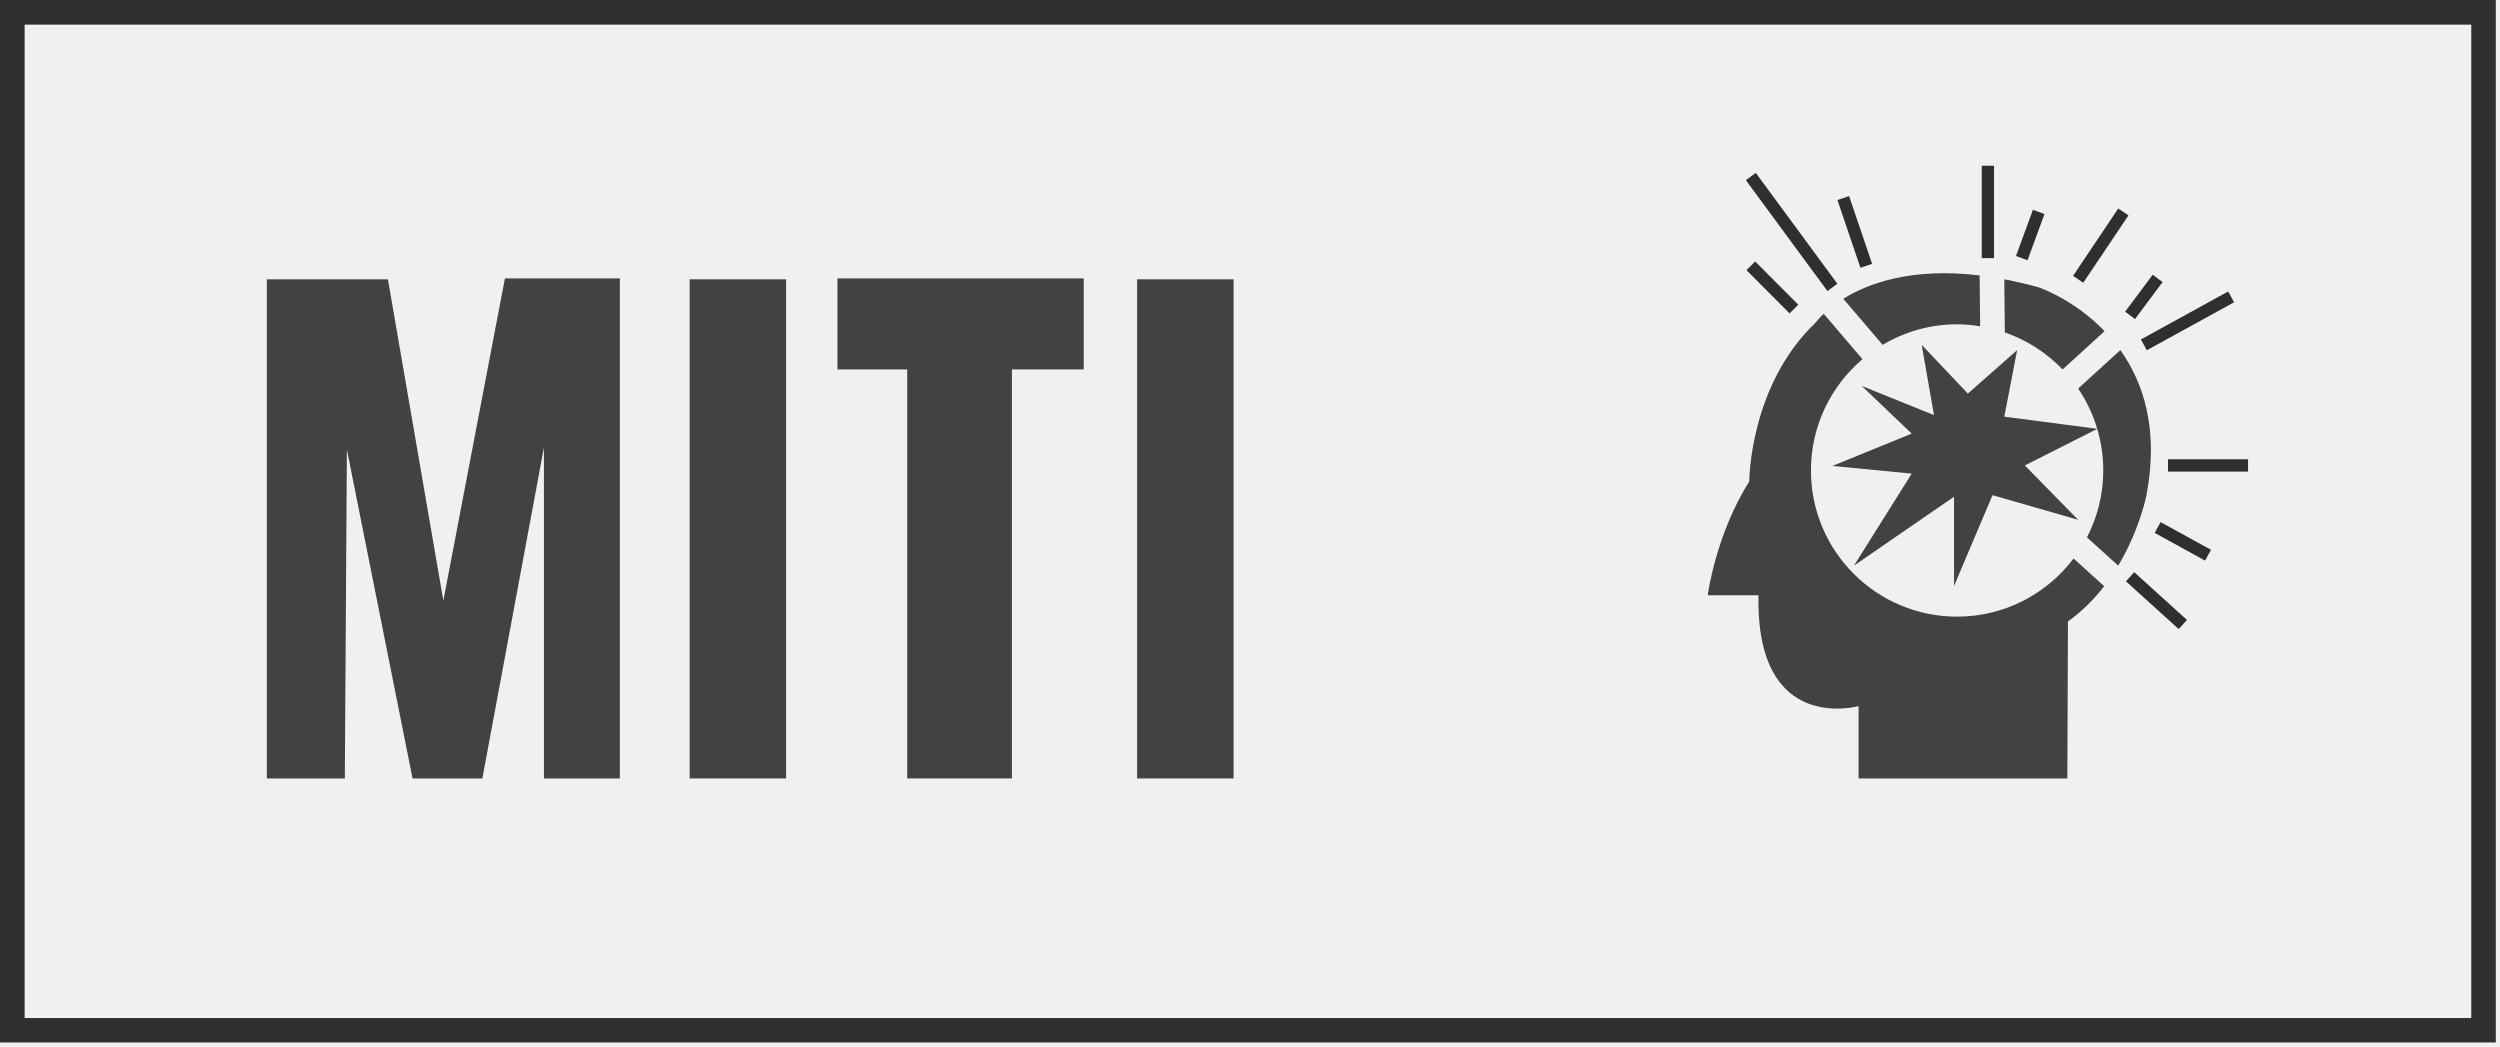
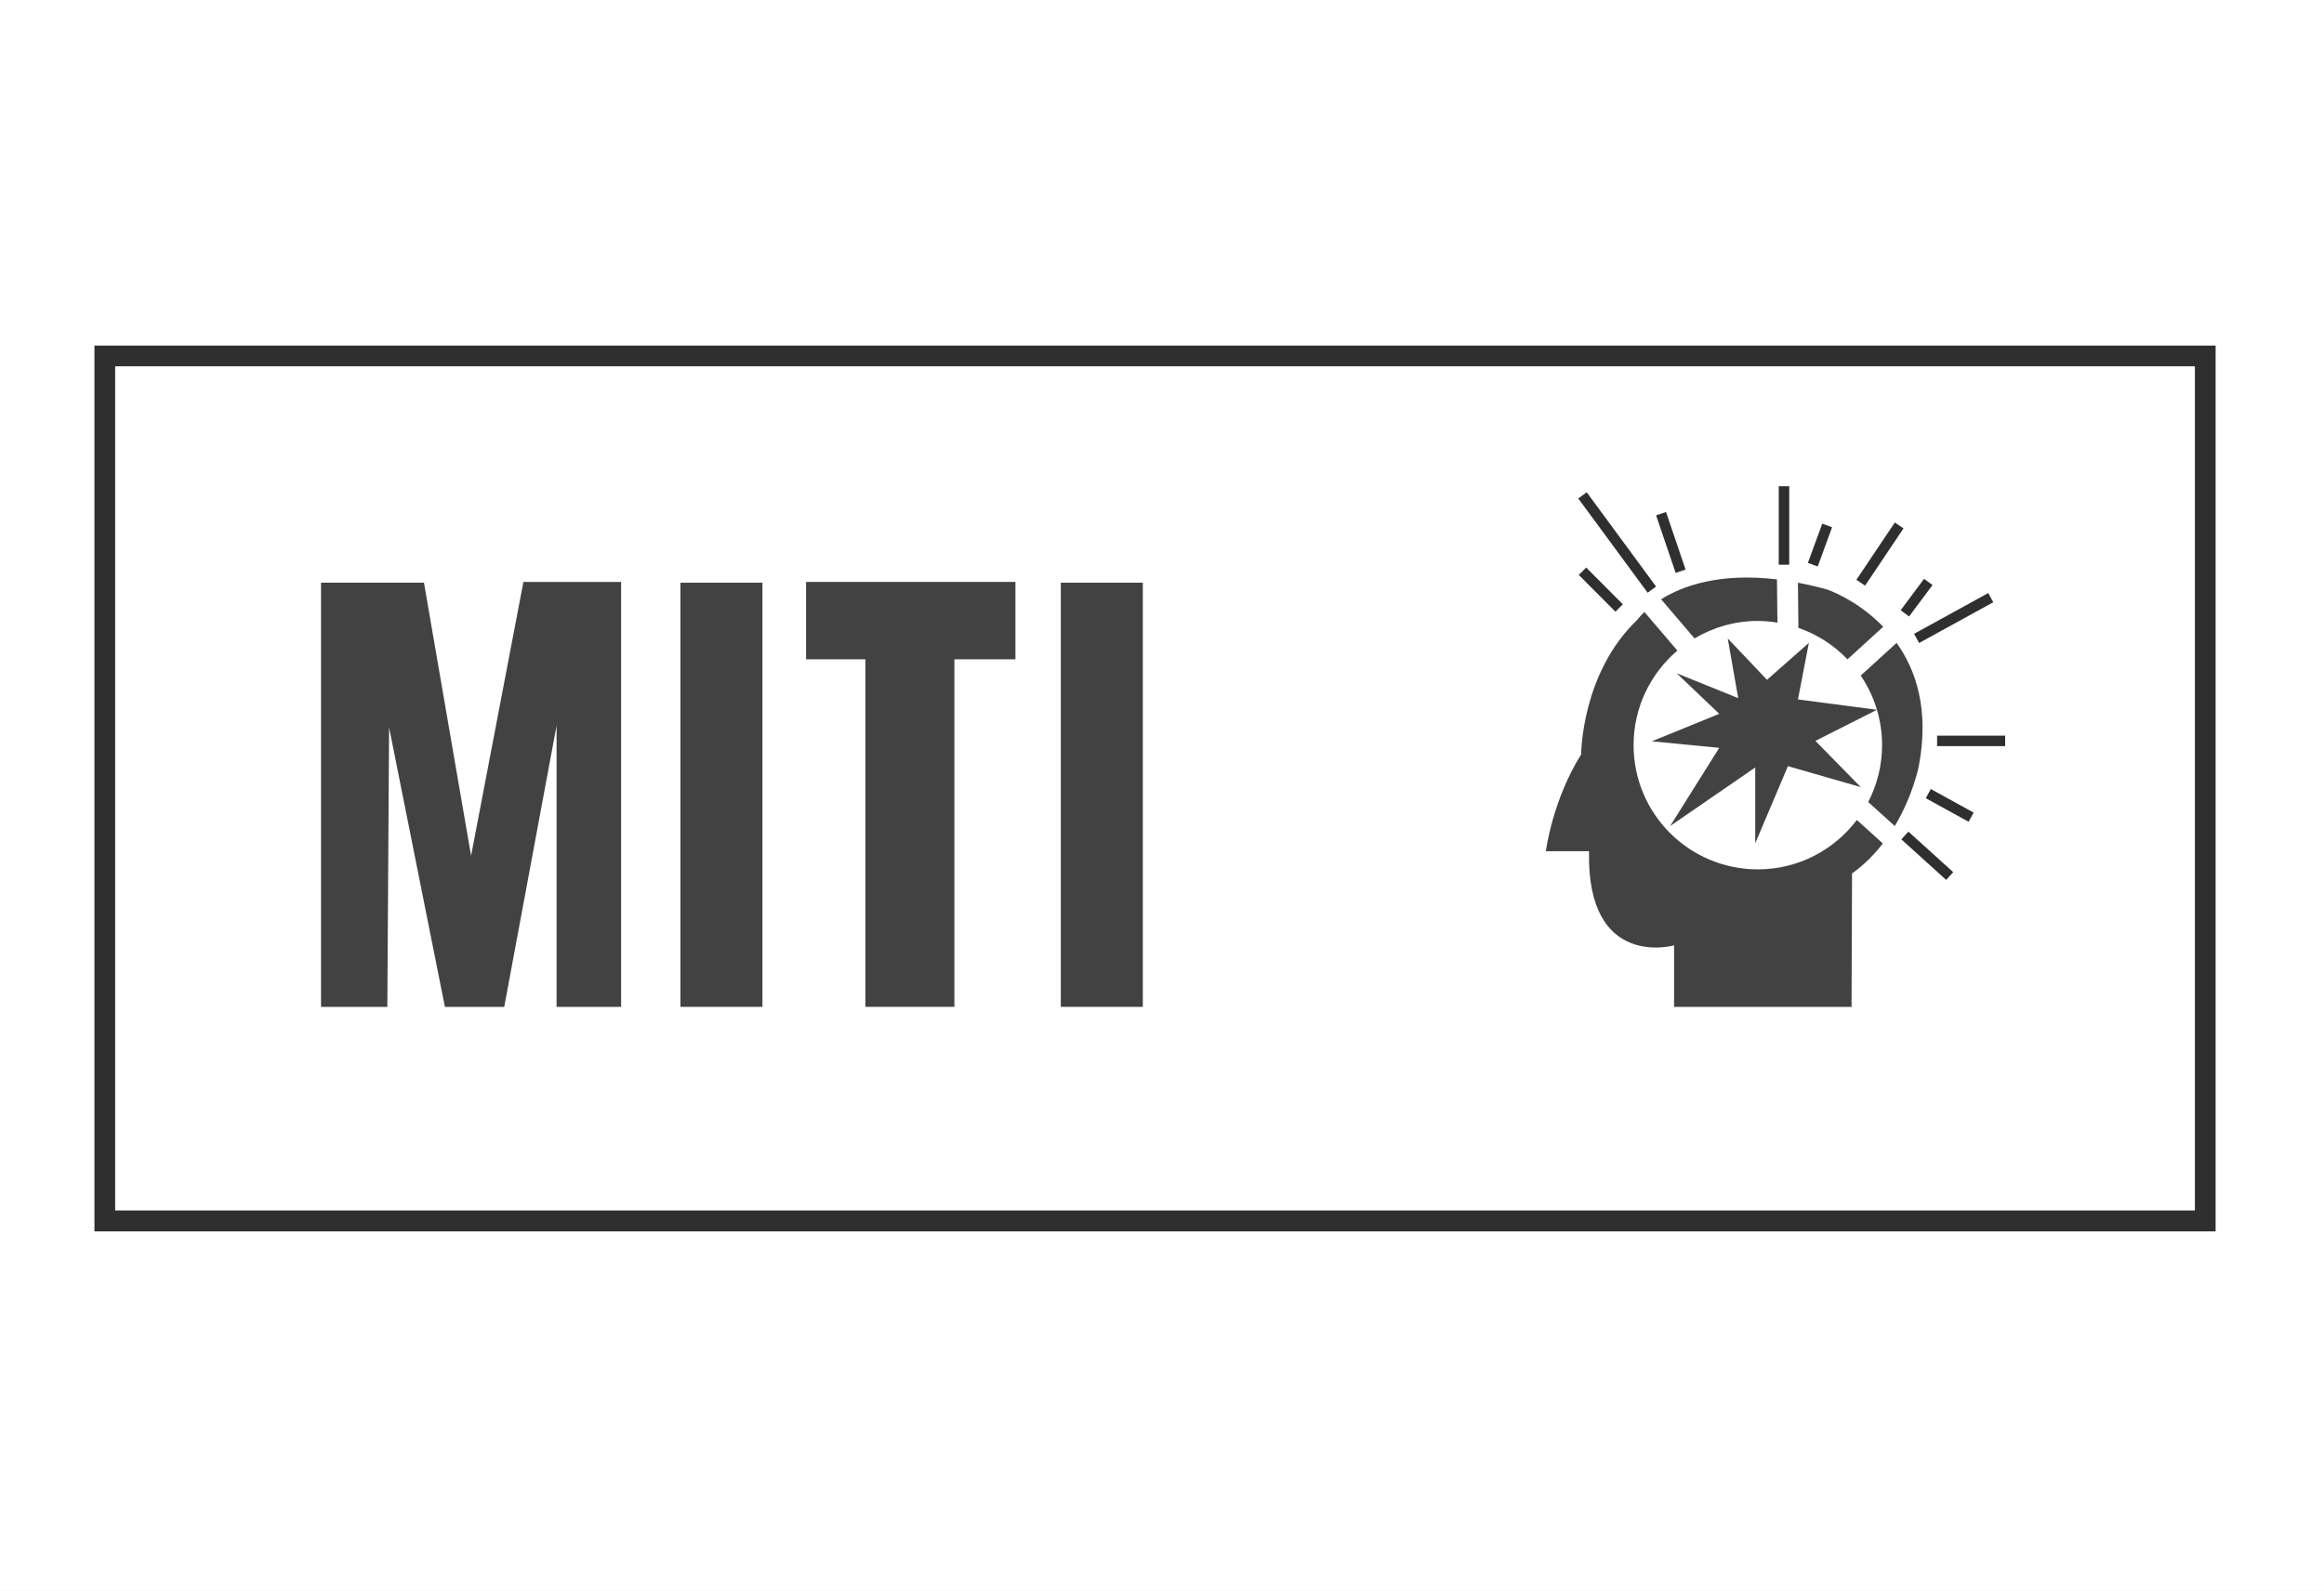
- <svg xmlns="http://www.w3.org/2000/svg" xmlns:xlink="http://www.w3.org/1999/xlink" width="203px" height="85px" viewBox="0 0 203 85" version="1.1">
+ <svg xmlns="http://www.w3.org/2000/svg" xmlns:xlink="http://www.w3.org/1999/xlink" width="222px" height="152px" viewBox="0 0 222 152" version="1.1">
  <defs>
    <polygon id="path-1" points="0 84.666 202.667 84.666 202.667 0.001 0 0.001" />
  </defs>
  <g id="Page-1" stroke="none" stroke-width="1" fill="none" fill-rule="evenodd">
-     <g id="Artboard" transform="translate(-250, -125)">
-       <g id="Page-1" transform="translate(250, 125)">
-         <path d="M162.793,26.994 C164.591,27.617 166.191,28.654 167.481,29.999 L170.892,26.89 C168.382,24.282 165.542,23.333 165.542,23.333 C164.562,23.061 163.637,22.85 162.749,22.681 L162.793,26.994 Z" id="Fill-1" fill="#424242" />
-         <path d="M171.999,45.929 C173.76,42.987 174.292,40.209 174.292,40.209 C175.314,34.843 174.036,31.046 172.172,28.43 L168.746,31.552 C170.032,33.449 170.785,35.738 170.785,38.202 C170.785,40.162 170.302,42.006 169.46,43.635 L171.999,45.929 Z" id="Fill-3" fill="#424242" />
-         <path d="M168.375,45.35 C166.208,48.213 162.784,50.071 158.917,50.071 C152.361,50.071 147.048,44.758 147.048,38.203 C147.048,34.58 148.674,31.343 151.232,29.166 L148.082,25.478 C147.626,25.91 147.417,26.209 147.417,26.209 C142.042,31.334 142.042,39.084 142.042,39.084 C139.292,43.459 138.667,48.334 138.667,48.334 L142.792,48.334 C142.542,59.709 150.917,57.334 150.917,57.334 L150.917,63.209 L167.869,63.209 L167.917,50.459 C169.095,49.625 170.06,48.631 170.861,47.598 L168.375,45.35 Z" id="Fill-5" fill="#424242" />
-         <path d="M152.87,28.002 C154.642,26.949 156.705,26.333 158.917,26.333 C159.556,26.333 160.177,26.398 160.788,26.495 L160.745,22.365 C155.227,21.703 151.703,22.998 149.674,24.26 L152.87,28.002 Z" id="Fill-7" fill="#424242" />
-         <polygon id="Fill-9" fill="#424242" points="158.667 47.584 158.667 40.334 150.542 45.928 155.231 38.459 148.792 37.834 155.231 35.209 151.167 31.334 157.042 33.709 156.042 28.003 159.792 31.959 163.792 28.43 162.749 33.834 170.297 34.822 164.417 37.794 168.746 42.209 161.792 40.209" />
-         <g id="Group-14" transform="translate(142, 20.6665)">
-           <path d="M0.167,0.917 L3.667,4.428" id="Fill-11" fill="#424242" />
-           <path d="M0.167,0.917 L3.667,4.428" id="Stroke-13" stroke="#2F2F2F" />
-         </g>
-         <g id="Group-18" transform="translate(142, 13.6665)">
-           <path d="M0.167,0.667 L6.792,9.672" id="Fill-15" fill="#424242" />
-           <path d="M0.167,0.667 L6.792,9.672" id="Stroke-17" stroke="#2F2F2F" />
-         </g>
-         <g id="Group-22" transform="translate(149, 15.6665)">
-           <path d="M0.673,0.417 L2.541,5.917" id="Fill-19" fill="#424242" />
-           <path d="M0.673,0.417 L2.541,5.917" id="Stroke-21" stroke="#2F2F2F" />
-         </g>
-         <g id="Group-26" transform="translate(161, 12.6665)">
-           <path d="M0.416,0.792 L0.416,8.292" id="Fill-23" fill="#424242" />
-           <path d="M0.416,0.792 L0.416,8.292" id="Stroke-25" stroke="#2F2F2F" />
-         </g>
-         <g id="Group-30" transform="translate(164, 16.6665)">
-           <path d="M1.542,0.542 L0.167,4.292" id="Fill-27" fill="#424242" />
-           <path d="M1.542,0.542 L0.167,4.292" id="Stroke-29" stroke="#2F2F2F" />
-         </g>
-         <g id="Group-34" transform="translate(168, 16.6665)">
-           <path d="M4.417,0.542 L0.747,6.014" id="Fill-31" fill="#424242" />
-           <path d="M4.417,0.542 L0.747,6.014" id="Stroke-33" stroke="#2F2F2F" />
-         </g>
-         <g id="Group-38" transform="translate(172, 21.6665)">
-           <path d="M3.2,0.94 L0.963,3.941" id="Fill-35" fill="#424242" />
-           <path d="M3.2,0.94 L0.963,3.941" id="Stroke-37" stroke="#2F2F2F" />
-         </g>
-         <g id="Group-42" transform="translate(174, 23.6665)">
-           <path d="M7.167,0.44 L0.081,4.335" id="Fill-39" fill="#424242" />
-           <path d="M7.167,0.44 L0.081,4.335" id="Stroke-41" stroke="#2F2F2F" />
-         </g>
-         <g id="Group-46" transform="translate(176, 37.6665)">
-           <path d="M6.542,0.127 L0.042,0.127" id="Fill-43" fill="#424242" />
-           <path d="M6.542,0.127 L0.042,0.127" id="Stroke-45" stroke="#2F2F2F" />
-         </g>
-         <g id="Group-50" transform="translate(175, 42.6665)">
-           <path d="M4.292,2.417 L0.2,0.167" id="Fill-47" fill="#424242" />
-           <path d="M4.292,2.417 L0.2,0.167" id="Stroke-49" stroke="#2F2F2F" />
-         </g>
-         <g id="Group-54" transform="translate(172, 46.6665)">
-           <path d="M5.246,4.042 L0.963,0.167" id="Fill-51" fill="#424242" />
-           <path d="M5.246,4.042 L0.963,0.167" id="Stroke-53" stroke="#2F2F2F" />
-         </g>
-         <polygon id="Fill-55" fill="#424242" points="28 63.209 21.667 63.209 21.667 22.68 31.5 22.68 36 48.772 41 22.607 50.333 22.607 50.333 63.209 44.167 63.209 44.167 36.334 39.167 63.209 33.5 63.209 28.167 36.501" />
-         <mask id="mask-2" fill="white">
-           <use xlink:href="#path-1" />
-         </mask>
-         <g id="Clip-58" />
-         <polygon id="Fill-57" fill="#424242" mask="url(#mask-2)" points="56 63.209 63.833 63.209 63.833 22.68 56 22.68" />
-         <polygon id="Fill-59" fill="#424242" mask="url(#mask-2)" points="92.334 63.209 100.167 63.209 100.167 22.68 92.334 22.68" />
-         <polygon id="Fill-60" fill="#424242" mask="url(#mask-2)" points="68 22.606 88 22.606 88 29.999 82.167 29.999 82.167 63.208 73.667 63.208 73.667 29.999 68 29.999" />
-         <polygon id="Stroke-61" stroke="#2F2F2F" stroke-width="2" mask="url(#mask-2)" points="201.667 83.666 1 83.666 1 1 118.666 1 201.667 1" />
-         <g id="Group-64" mask="url(#mask-2)">
-           <g transform="translate(118, 0.6665)">
-             <path d="M0.666,83 L0.666,0.667" id="Fill-62" stroke="none" fill="#7D7D7D" fill-rule="evenodd" />
-             <path d="M0.666,83 L0.666,0.667" id="Stroke-63" stroke="#2F2F2F" stroke-width="2" fill="none" />
+     <g id="Artboard" transform="translate(-398, 0)">
+       <g id="Group-12" transform="translate(398, 0)">
+         <rect id="Rectangle-5" fill="#FFFFFF" x="0" y="0" width="222" height="152" />
+         <g id="Page-1" transform="translate(9, 33)">
+           <path d="M162.793,26.994 C164.591,27.617 166.191,28.654 167.481,29.999 L170.892,26.89 C168.382,24.282 165.542,23.333 165.542,23.333 C164.562,23.061 163.637,22.85 162.749,22.681 L162.793,26.994 Z" id="Fill-1" fill="#424242" />
+           <path d="M171.999,45.929 C173.76,42.987 174.292,40.209 174.292,40.209 C175.314,34.843 174.036,31.046 172.172,28.43 L168.746,31.552 C170.032,33.449 170.785,35.738 170.785,38.202 C170.785,40.162 170.302,42.006 169.46,43.635 L171.999,45.929 Z" id="Fill-3" fill="#424242" />
+           <path d="M168.375,45.35 C166.208,48.213 162.784,50.071 158.917,50.071 C152.361,50.071 147.048,44.758 147.048,38.203 C147.048,34.58 148.674,31.343 151.232,29.166 L148.082,25.478 C147.626,25.91 147.417,26.209 147.417,26.209 C142.042,31.334 142.042,39.084 142.042,39.084 C139.292,43.459 138.667,48.334 138.667,48.334 L142.792,48.334 C142.542,59.709 150.917,57.334 150.917,57.334 L150.917,63.209 L167.869,63.209 L167.917,50.459 C169.095,49.625 170.06,48.631 170.861,47.598 L168.375,45.35 Z" id="Fill-5" fill="#424242" />
+           <path d="M152.87,28.002 C154.642,26.949 156.705,26.333 158.917,26.333 C159.556,26.333 160.177,26.398 160.788,26.495 L160.745,22.365 C155.227,21.703 151.703,22.998 149.674,24.26 L152.87,28.002 Z" id="Fill-7" fill="#424242" />
+           <polygon id="Fill-9" fill="#424242" points="158.667 47.584 158.667 40.334 150.542 45.928 155.231 38.459 148.792 37.834 155.231 35.209 151.167 31.334 157.042 33.709 156.042 28.003 159.792 31.959 163.792 28.43 162.749 33.834 170.297 34.822 164.417 37.794 168.746 42.209 161.792 40.209" />
+           <g id="Group-14" transform="translate(142, 20.6665)">
+             <path d="M0.167,0.917 L3.667,4.428" id="Fill-11" fill="#424242" />
+             <path d="M0.167,0.917 L3.667,4.428" id="Stroke-13" stroke="#2F2F2F" />
+           </g>
+           <g id="Group-18" transform="translate(142, 13.6665)">
+             <path d="M0.167,0.667 L6.792,9.672" id="Fill-15" fill="#424242" />
+             <path d="M0.167,0.667 L6.792,9.672" id="Stroke-17" stroke="#2F2F2F" />
+           </g>
+           <g id="Group-22" transform="translate(149, 15.6665)">
+             <path d="M0.673,0.417 L2.541,5.917" id="Fill-19" fill="#424242" />
+             <path d="M0.673,0.417 L2.541,5.917" id="Stroke-21" stroke="#2F2F2F" />
+           </g>
+           <g id="Group-26" transform="translate(161, 12.6665)">
+             <path d="M0.416,0.792 L0.416,8.292" id="Fill-23" fill="#424242" />
+             <path d="M0.416,0.792 L0.416,8.292" id="Stroke-25" stroke="#2F2F2F" />
+           </g>
+           <g id="Group-30" transform="translate(164, 16.6665)">
+             <path d="M1.542,0.542 L0.167,4.292" id="Fill-27" fill="#424242" />
+             <path d="M1.542,0.542 L0.167,4.292" id="Stroke-29" stroke="#2F2F2F" />
+           </g>
+           <g id="Group-34" transform="translate(168, 16.6665)">
+             <path d="M4.417,0.542 L0.747,6.014" id="Fill-31" fill="#424242" />
+             <path d="M4.417,0.542 L0.747,6.014" id="Stroke-33" stroke="#2F2F2F" />
+           </g>
+           <g id="Group-38" transform="translate(172, 21.6665)">
+             <path d="M3.2,0.94 L0.963,3.941" id="Fill-35" fill="#424242" />
+             <path d="M3.2,0.94 L0.963,3.941" id="Stroke-37" stroke="#2F2F2F" />
+           </g>
+           <g id="Group-42" transform="translate(174, 23.6665)">
+             <path d="M7.167,0.44 L0.081,4.335" id="Fill-39" fill="#424242" />
+             <path d="M7.167,0.44 L0.081,4.335" id="Stroke-41" stroke="#2F2F2F" />
+           </g>
+           <g id="Group-46" transform="translate(176, 37.6665)">
+             <path d="M6.542,0.127 L0.042,0.127" id="Fill-43" fill="#424242" />
+             <path d="M6.542,0.127 L0.042,0.127" id="Stroke-45" stroke="#2F2F2F" />
+           </g>
+           <g id="Group-50" transform="translate(175, 42.6665)">
+             <path d="M4.292,2.417 L0.2,0.167" id="Fill-47" fill="#424242" />
+             <path d="M4.292,2.417 L0.2,0.167" id="Stroke-49" stroke="#2F2F2F" />
+           </g>
+           <g id="Group-54" transform="translate(172, 46.6665)">
+             <path d="M5.246,4.042 L0.963,0.167" id="Fill-51" fill="#424242" />
+             <path d="M5.246,4.042 L0.963,0.167" id="Stroke-53" stroke="#2F2F2F" />
+           </g>
+           <polygon id="Fill-55" fill="#424242" points="28 63.209 21.667 63.209 21.667 22.68 31.5 22.68 36 48.772 41 22.607 50.333 22.607 50.333 63.209 44.167 63.209 44.167 36.334 39.167 63.209 33.5 63.209 28.167 36.501" />
+           <mask id="mask-2" fill="white">
+             <use xlink:href="#path-1" />
+           </mask>
+           <g id="Clip-58" />
+           <polygon id="Fill-57" fill="#424242" mask="url(#mask-2)" points="56 63.209 63.833 63.209 63.833 22.68 56 22.68" />
+           <polygon id="Fill-59" fill="#424242" mask="url(#mask-2)" points="92.334 63.209 100.167 63.209 100.167 22.68 92.334 22.68" />
+           <polygon id="Fill-60" fill="#424242" mask="url(#mask-2)" points="68 22.606 88 22.606 88 29.999 82.167 29.999 82.167 63.208 73.667 63.208 73.667 29.999 68 29.999" />
+           <polygon id="Stroke-61" stroke="#2F2F2F" stroke-width="2" mask="url(#mask-2)" points="201.667 83.666 1 83.666 1 1 118.666 1 201.667 1" />
+           <g id="Group-64" mask="url(#mask-2)">
+             <g transform="translate(118, 0.6665)">
+               <path d="M0.666,83 L0.666,0.667" id="Fill-62" stroke="none" fill="#7D7D7D" fill-rule="evenodd" />
+               <path d="M0.666,83 L0.666,0.667" id="Stroke-63" stroke="#2F2F2F" stroke-width="2" fill="none" />
+             </g>
          </g>
        </g>
      </g>
    </g>
  </g>
</svg>
